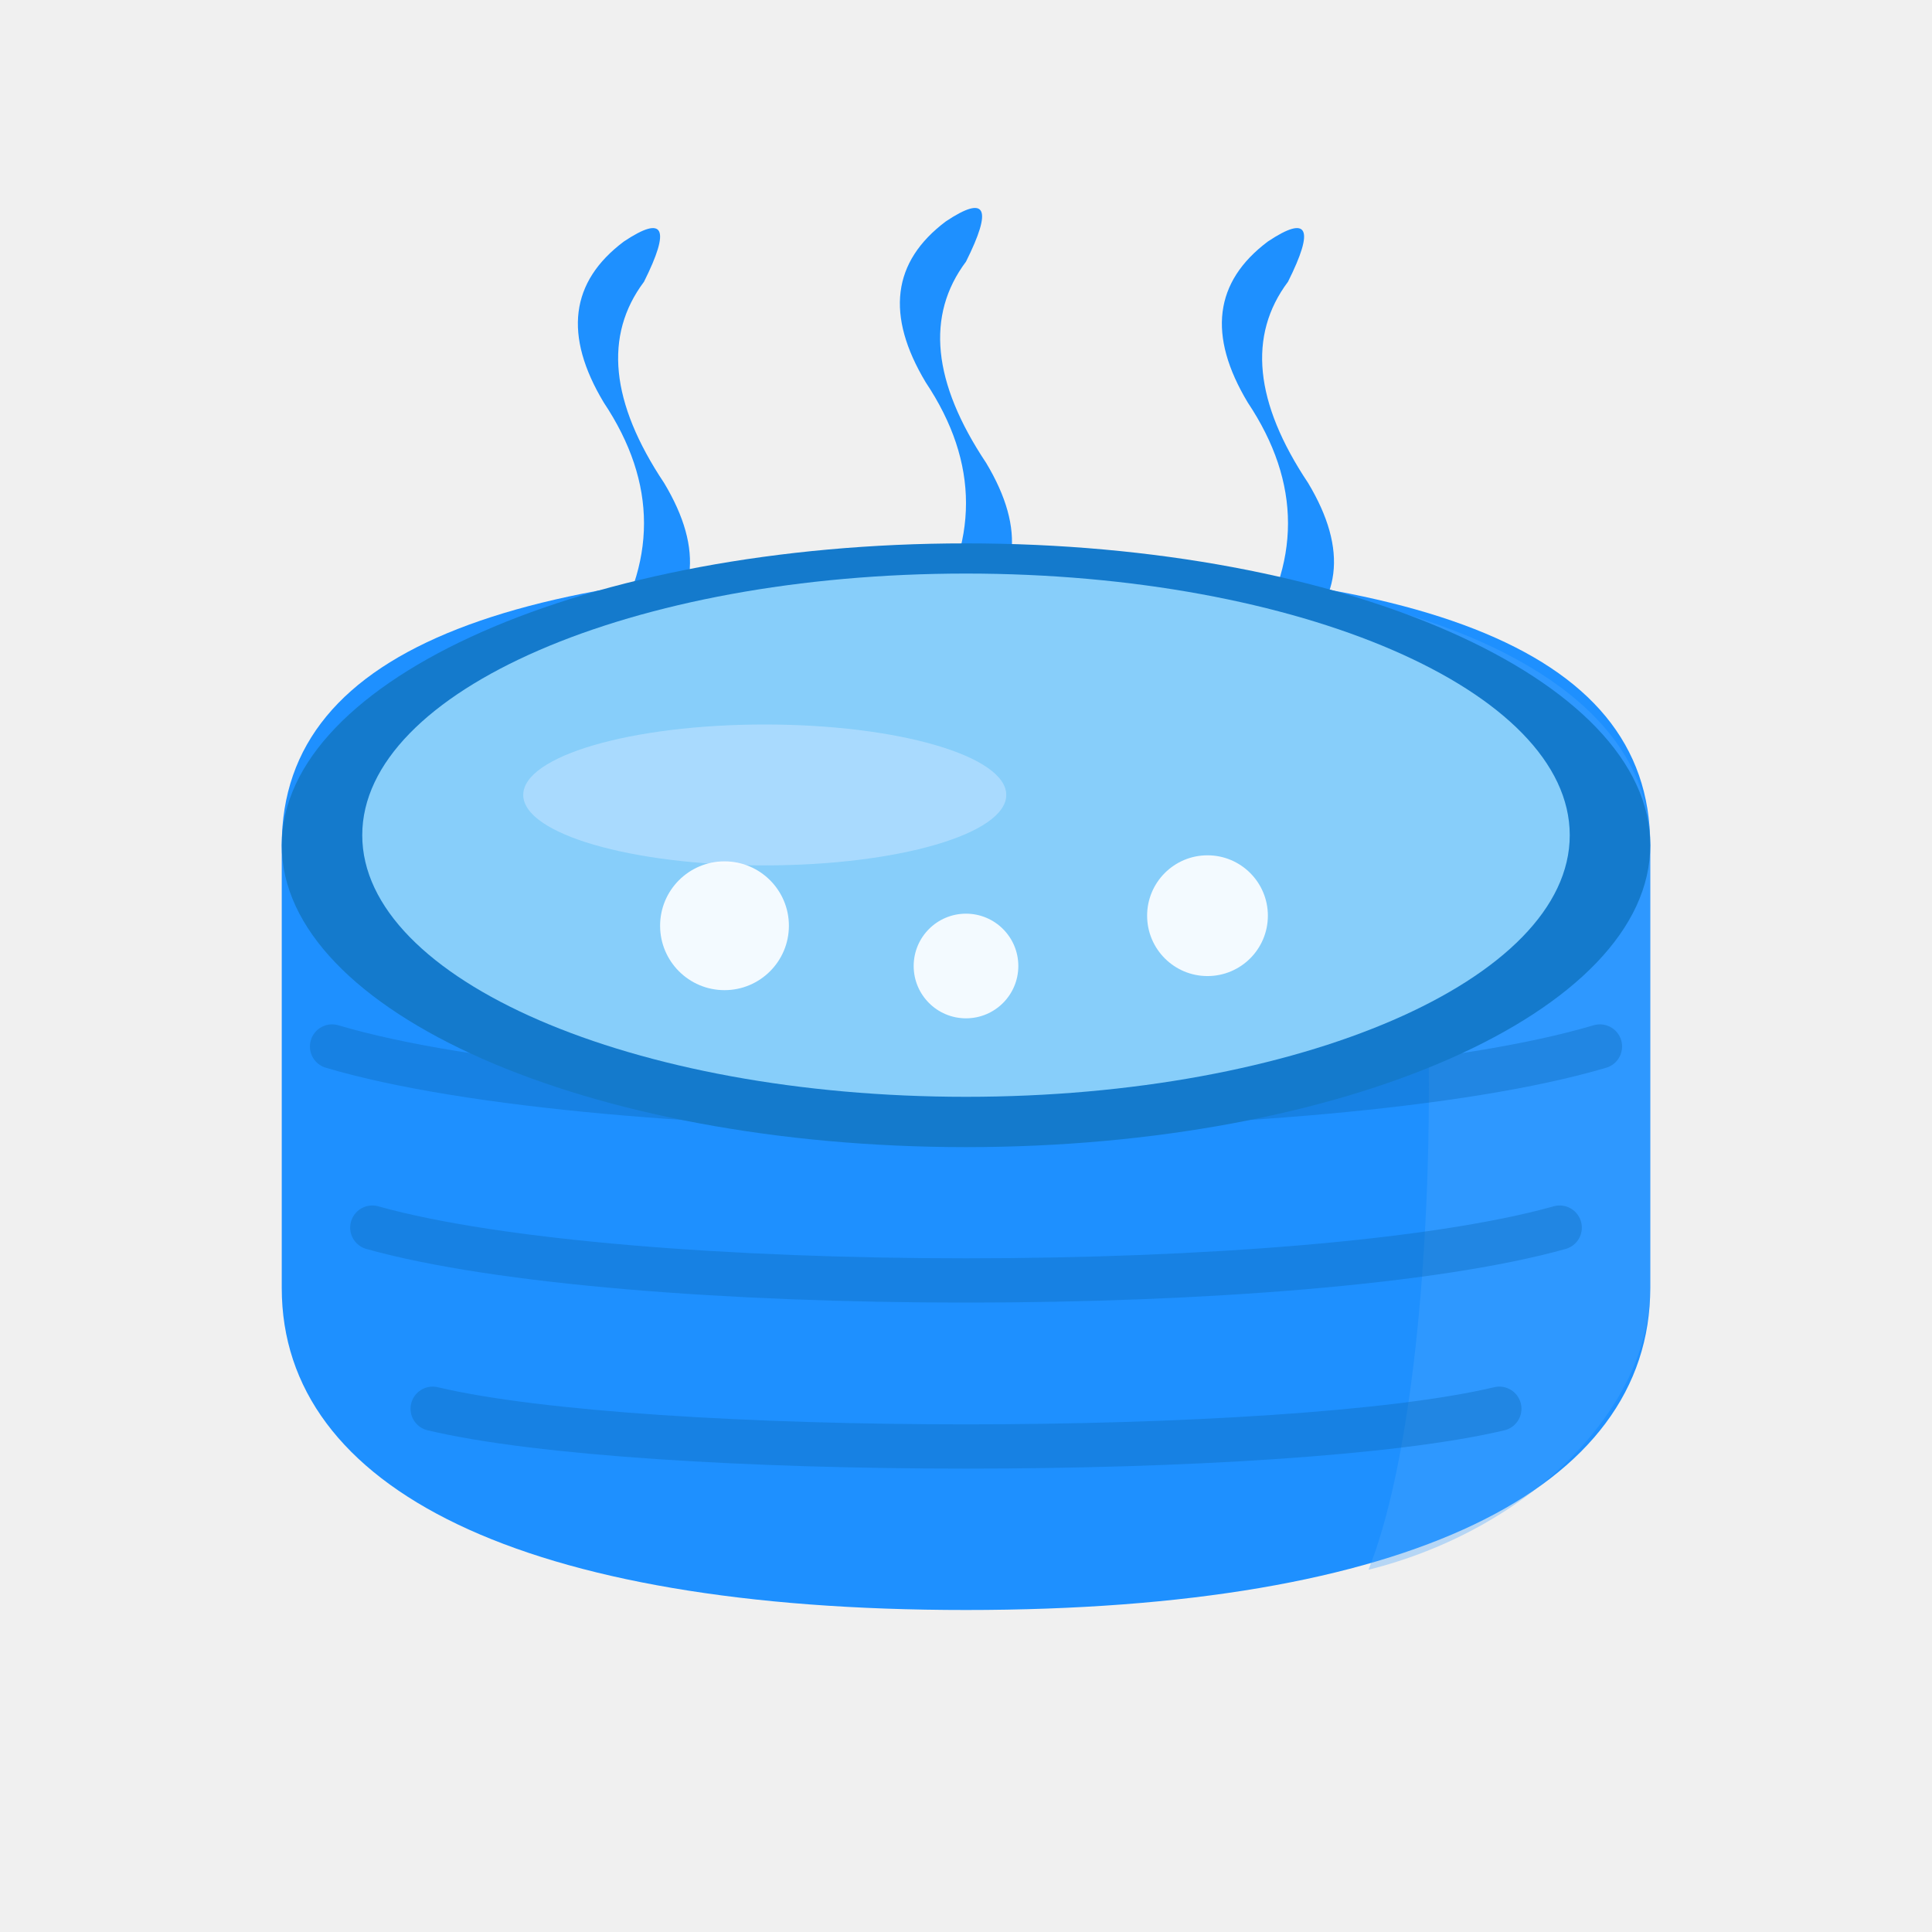
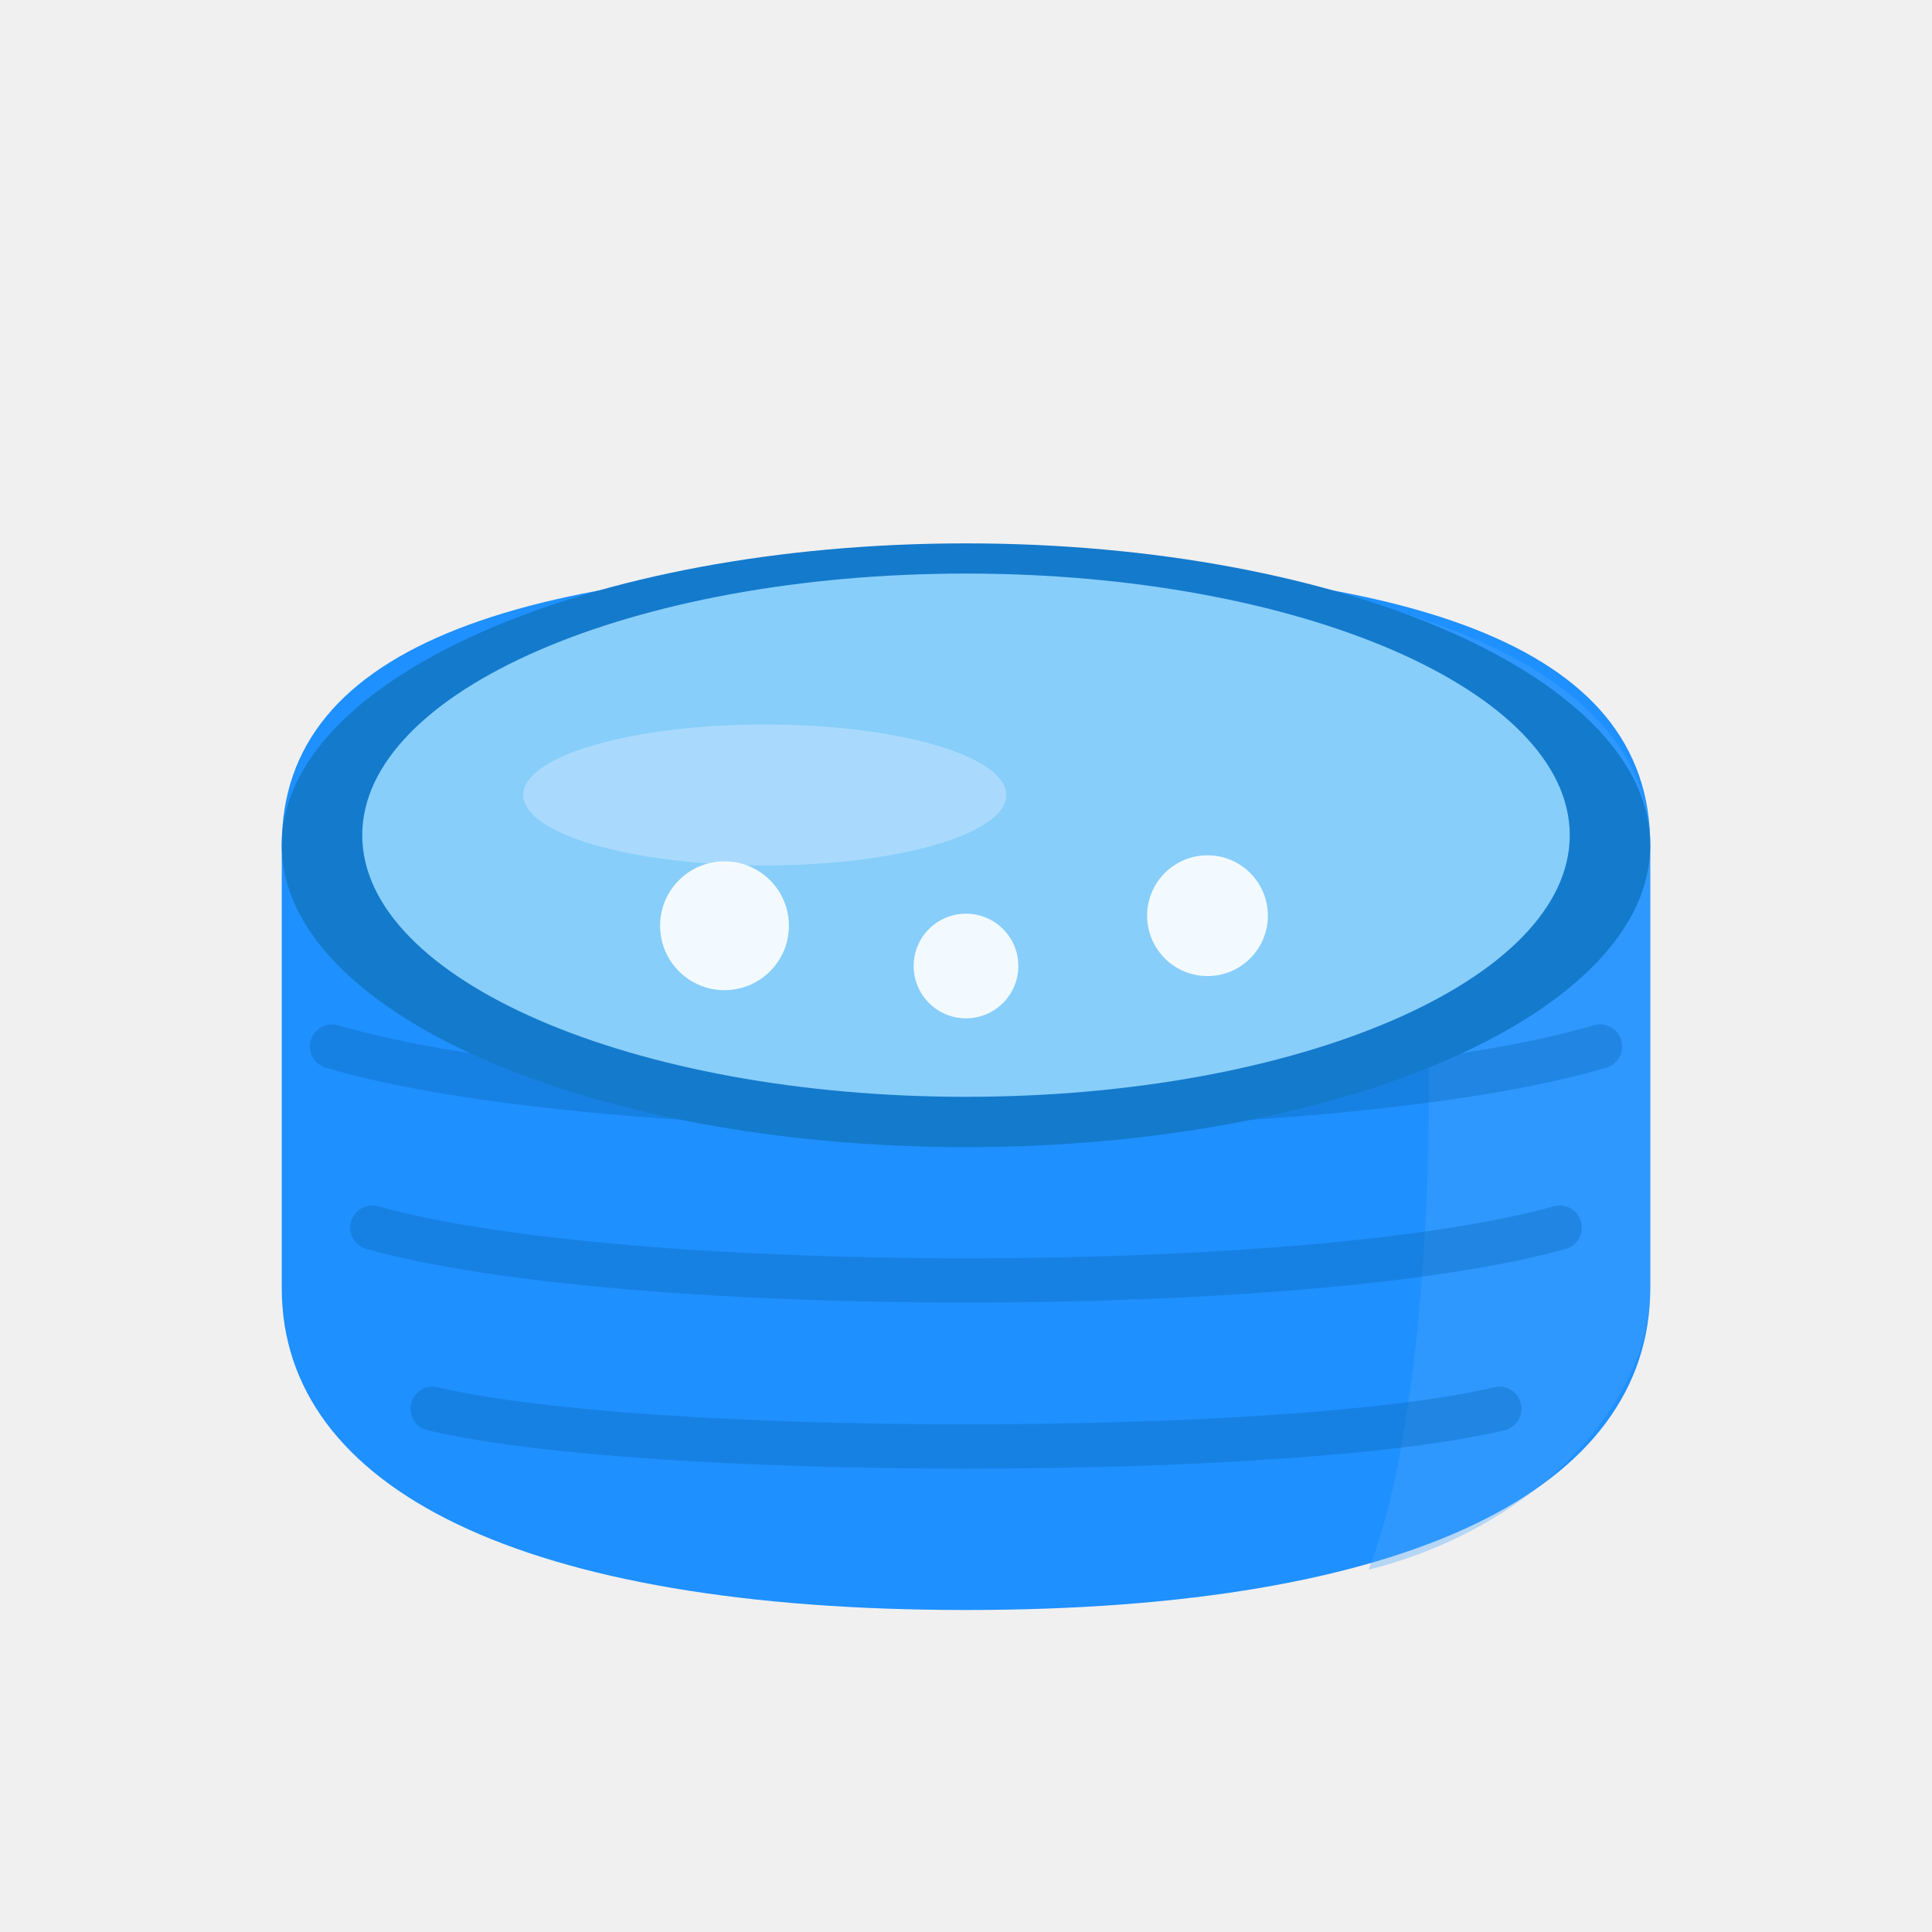
<svg xmlns="http://www.w3.org/2000/svg" viewBox="0 0 960 960">
-   <path fill="#1E90FF" d="M300 320 Q340 260 300 200 Q270 150 310 120 Q340 100 320 140 Q290 180 330 240 Q360 290 320 320 Z" />
-   <path fill="#1E90FF" d="M460 310 Q500 250 460 190 Q430 140 470 110 Q500 90 480 130 Q450 170 490 230 Q520 280 480 310 Z" />
-   <path fill="#1E90FF" d="M620 320 Q660 260 620 200 Q590 150 630 120 Q660 100 640 140 Q610 180 650 240 Q680 290 640 320 Z" />
  <path fill="#1E90FF" d="M140 420     C140 320 260 280 480 280     C700 280 820 320 820 420     L820 640     C820 740 700 800 480 800     C260 800 140 740 140 640 Z" />
  <path fill="#4AA6FF" d="M680 300     C760 320 820 360 820 420     L820 640     C820 700 760 760 680 780     C720 680 720 400 680 300 Z" opacity="0.35" />
  <path fill="none" stroke="#0D6BB8" stroke-width="22" stroke-linecap="round" opacity="0.4" d="M165 520 C300 560 660 560 795 520" />
  <path fill="none" stroke="#0D6BB8" stroke-width="22" stroke-linecap="round" opacity="0.4" d="M185 610 C310 645 650 645 775 610" />
  <path fill="none" stroke="#0D6BB8" stroke-width="22" stroke-linecap="round" opacity="0.4" d="M215 700 C320 725 640 725 745 700" />
  <ellipse cx="480" cy="420" rx="340" ry="150" fill="#147ACC" />
  <ellipse cx="480" cy="415" rx="300" ry="130" fill="#87CEFA" />
  <ellipse cx="380" cy="395" rx="120" ry="35" fill="#B8E0FF" opacity="0.7" />
  <circle cx="360" cy="460" r="32" fill="#FFFFFF" opacity="0.9" />
  <circle cx="480" cy="480" r="26" fill="#FFFFFF" opacity="0.9" />
  <circle cx="600" cy="455" r="30" fill="#FFFFFF" opacity="0.9" />
</svg>
